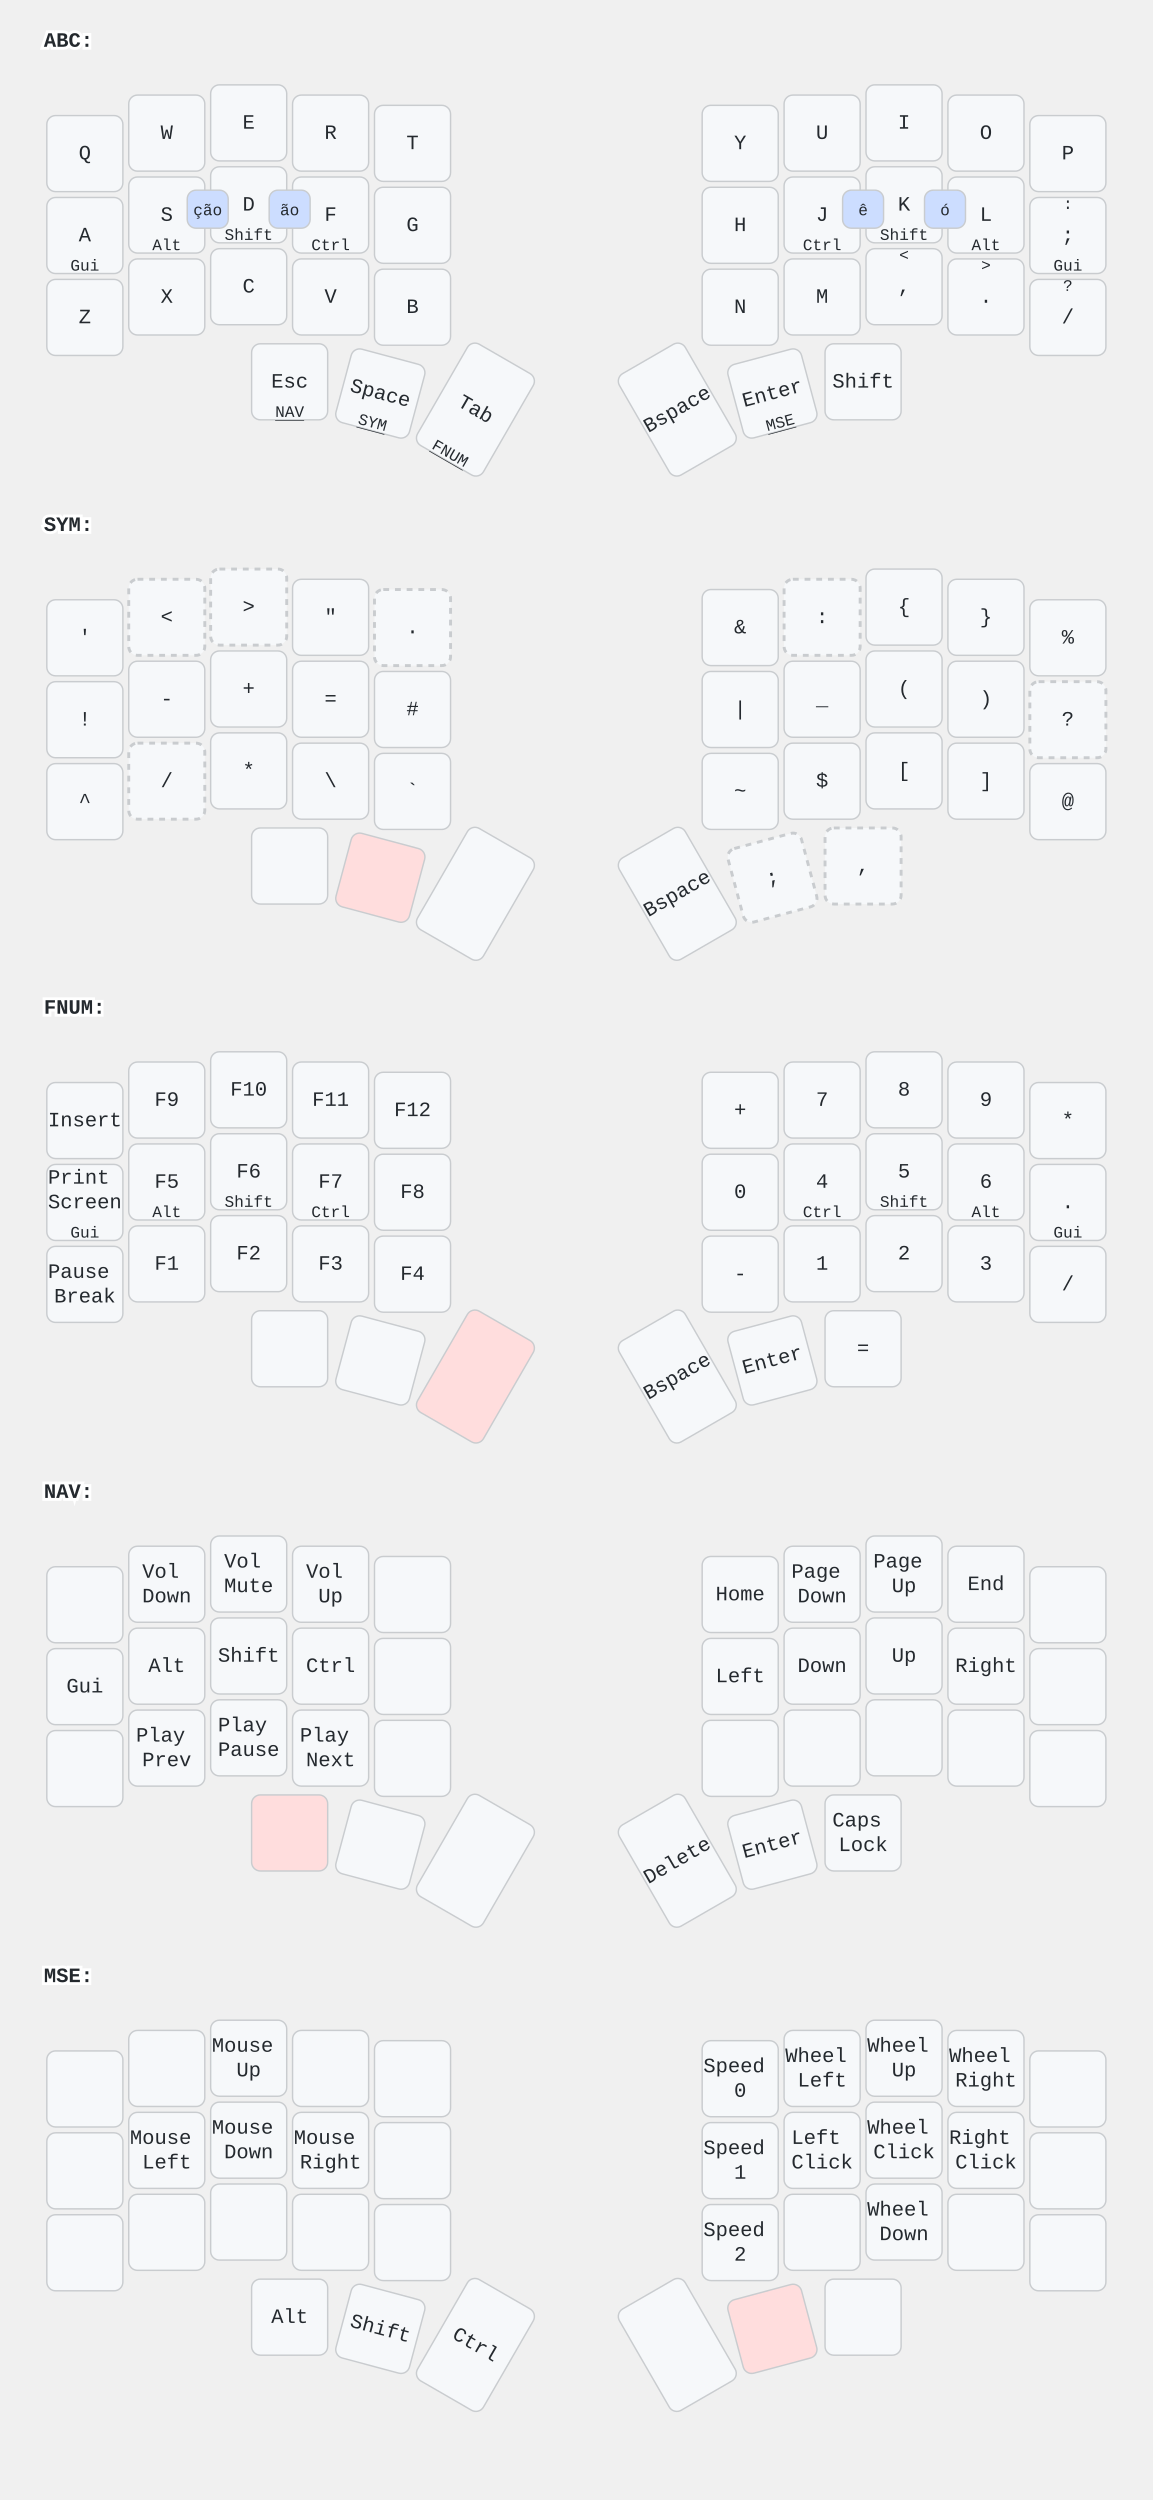
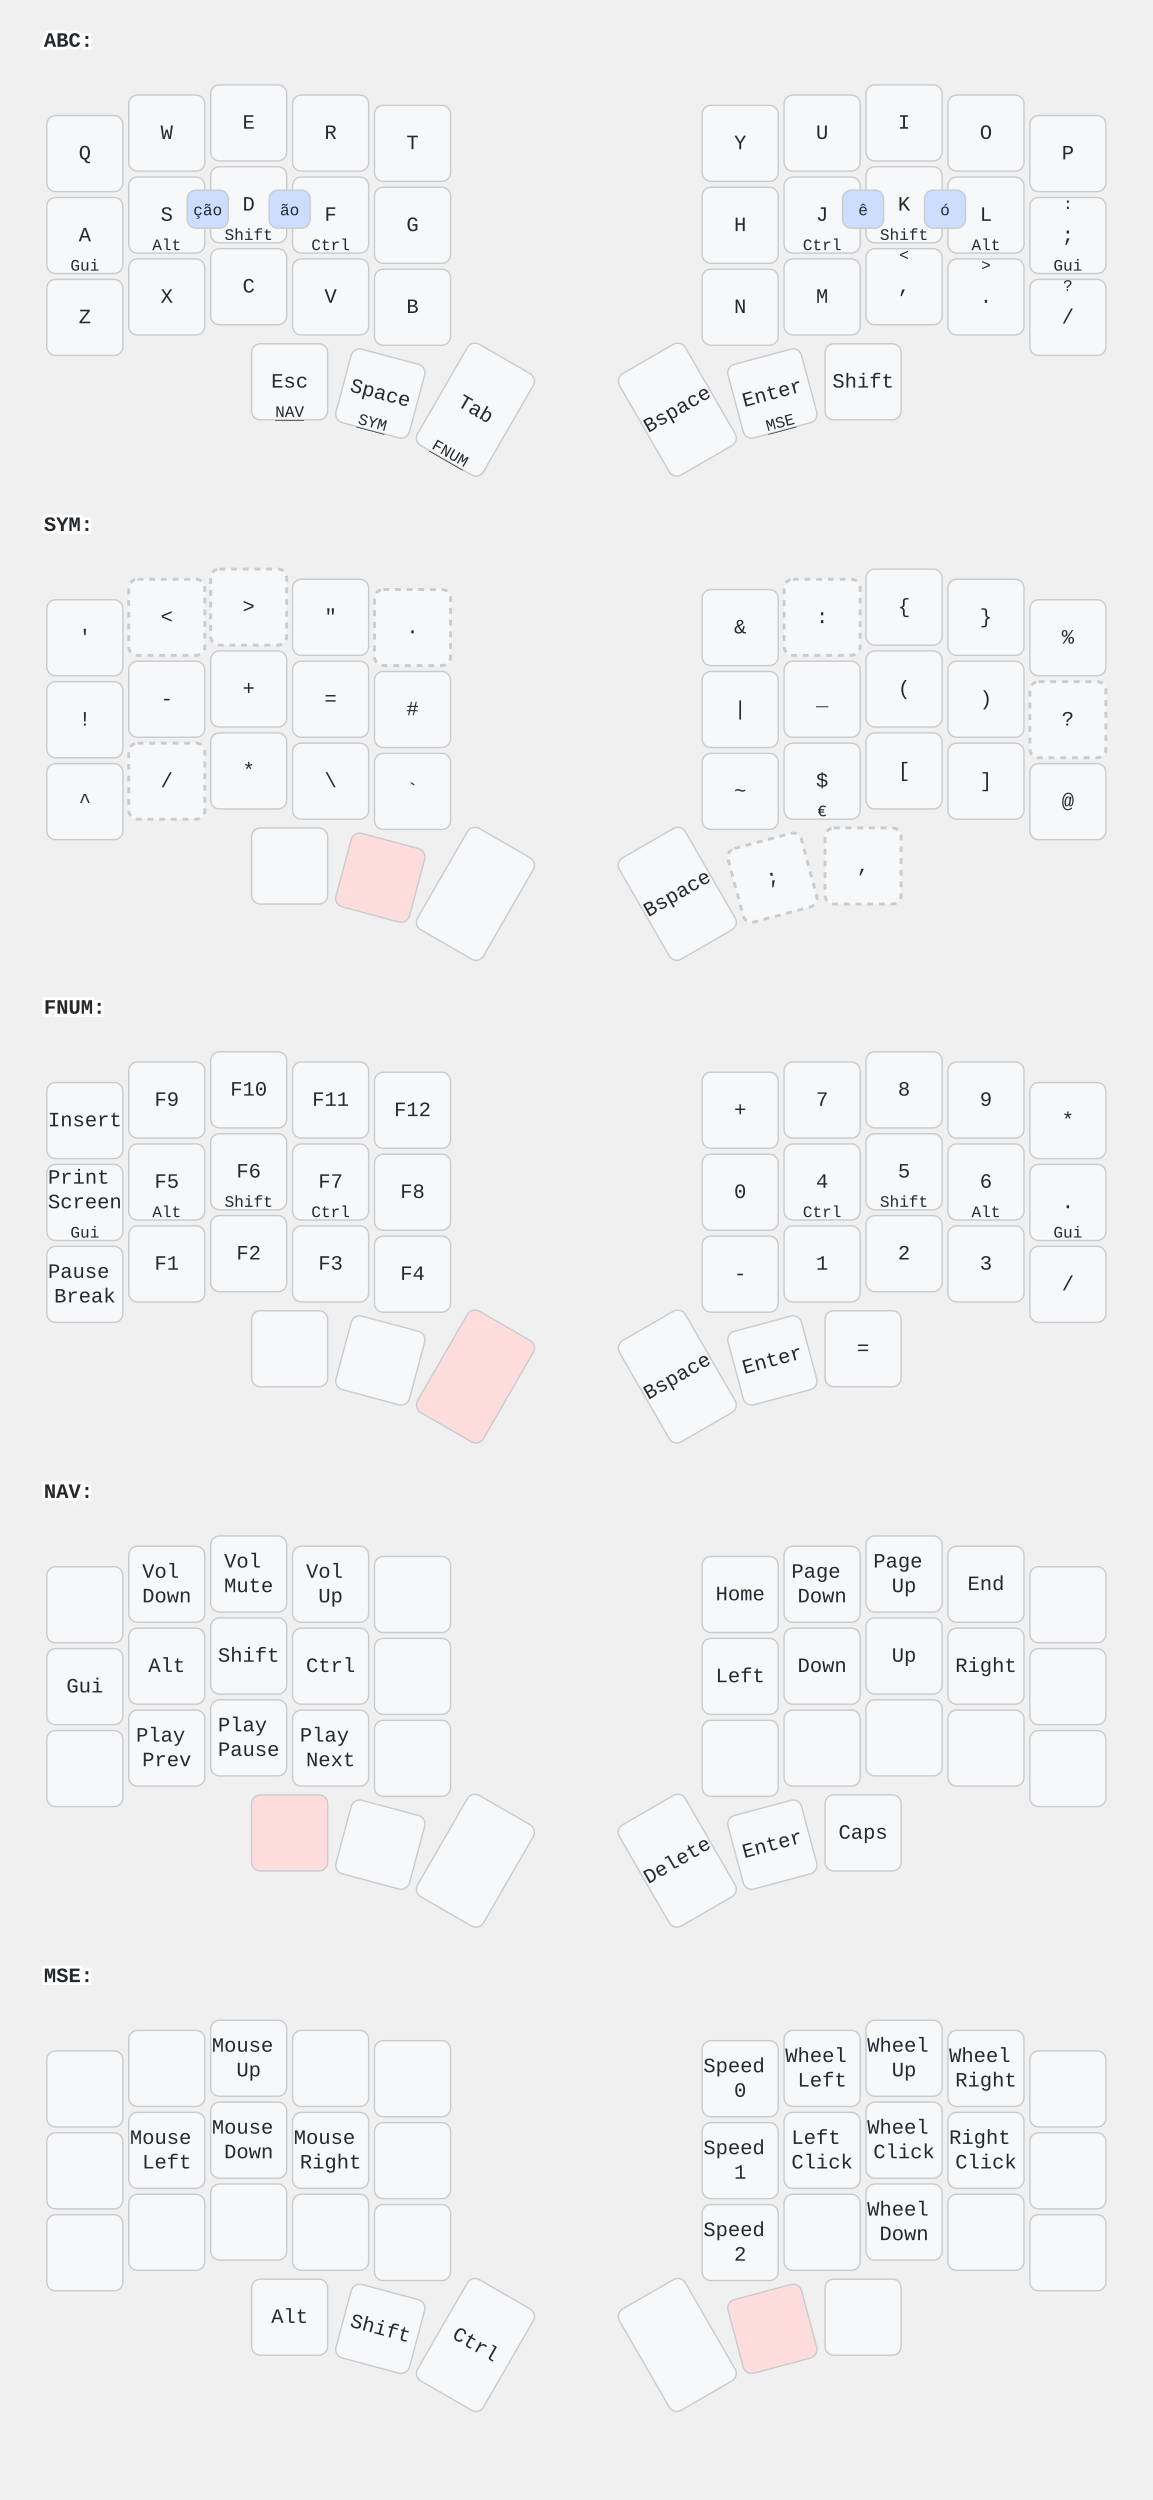
<svg xmlns="http://www.w3.org/2000/svg" width="788" height="1709" viewBox="0 0 788 1709" class="keymap">
  <style>/* inherit to force styles through use tags */
svg path {
    fill: inherit;
}

/* font and background color specifications */
svg.keymap {
    font-family: SFMono-Regular,Consolas,Liberation Mono,Menlo,monospace;
    font-size: 14px;
    font-kerning: normal;
    text-rendering: optimizeLegibility;
    fill: #24292e;
}

/* default key styling */
rect.key {
    fill: #f6f8fa;
}

rect.key, rect.combo {
    stroke: #c9cccf;
    stroke-width: 1;
}

/* default key side styling, only used is draw_key_sides is set */
rect.side {
    filter: brightness(90%);
}

/* color accent for combo boxes */
rect.combo, rect.combo-separate {
    fill: #cdf;
}

/* color accent for held keys */
rect.held, rect.combo.held {
    fill: #fdd;
}

/* color accent for ghost (optional) keys */
rect.ghost, rect.combo.ghost {
    stroke-dasharray: 4, 4;
    stroke-width: 2;
}

text {
    text-anchor: middle;
    dominant-baseline: middle;
}

/* styling for layer labels */
text.label {
    font-weight: bold;
    text-anchor: start;
    stroke: white;
    stroke-width: 4;
    paint-order: stroke;
}

/* styling for optional footer */
text.footer {
    text-anchor: end;
    dominant-baseline: auto;
    stroke: white;
    stroke-width: 4;
    paint-order: stroke;
}

- /* styling for combo tap, and key hold/shifted label text */
- text.combo, text.hold, text.shifted {
+ /* styling for combo tap, and key non-tap label text */
+ text.combo, text.hold, text.shifted, text.left, text.right {
    font-size: 11px;
}

text.hold {
    text-anchor: middle;
    dominant-baseline: auto;
}

text.shifted {
    text-anchor: middle;
    dominant-baseline: hanging;
}

+ text.left {
+     text-anchor: start;
+ }
+ 
+ text.right {
+     text-anchor: end;
+ }
+ 
text.layer-activator {
    text-decoration: underline;
}

/* styling for hold/shifted label text in combo box */
- text.combo.hold, text.combo.shifted {
+ text.combo.hold, text.combo.shifted, text.combo.left, text.combo.right {
    font-size: 8px;
}

/* lighter symbol for transparent keys */
text.trans {
    fill: #7b7e81;
}

/* styling for combo dendrons */
path.combo {
    stroke-width: 1;
    stroke: gray;
    fill: none;
}

/* Start Tabler Icons Cleanup */
/* cannot use height/width with glyphs */
.icon-tabler &gt; path {
    fill: inherit;
    stroke: inherit;
    stroke-width: 2;
}
/* hide tabler's default box */
.icon-tabler &gt; path[stroke="none"][fill="none"] {
    visibility: hidden;
}
/* End Tabler Icons Cleanup */
- </style>
+ 
+ @media (prefers-color-scheme: dark) {
+ svg.keymap { fill: #d1d6db; }
+ rect.key { fill: #3f4750; }
+ rect.key, rect.combo { stroke: #60666c; }
+ rect.combo, rect.combo-separate { fill: #1f3d7a; }
+ rect.held, rect.combo.held { fill: #854747; }
+ text.label, text.footer { stroke: black; }
+ text.trans { fill: #7e8184; }
+ path.combo { stroke: #7f7f7f; }
+ 
+ }
+ 
+ svg.keymap { background-color: #FFF; }</style>
  <g transform="translate(30, 0)" class="layer-ABC">
    <text x="0" y="28" class="label" id="ABC">ABC:</text>
    <g transform="translate(0, 56)">
      <g transform="translate(28, 49)" class="key keypos-0">
        <rect rx="6" ry="6" x="-26" y="-26" width="52" height="52" class="key" />
        <text x="0" y="0" class="key tap">Q</text>
      </g>
      <g transform="translate(84, 35)" class="key keypos-1">
        <rect rx="6" ry="6" x="-26" y="-26" width="52" height="52" class="key" />
        <text x="0" y="0" class="key tap">W</text>
      </g>
      <g transform="translate(140, 28)" class="key keypos-2">
        <rect rx="6" ry="6" x="-26" y="-26" width="52" height="52" class="key" />
        <text x="0" y="0" class="key tap">E</text>
      </g>
      <g transform="translate(196, 35)" class="key keypos-3">
        <rect rx="6" ry="6" x="-26" y="-26" width="52" height="52" class="key" />
        <text x="0" y="0" class="key tap">R</text>
      </g>
      <g transform="translate(252, 42)" class="key keypos-4">
        <rect rx="6" ry="6" x="-26" y="-26" width="52" height="52" class="key" />
        <text x="0" y="0" class="key tap">T</text>
      </g>
      <g transform="translate(476, 42)" class="key keypos-5">
        <rect rx="6" ry="6" x="-26" y="-26" width="52" height="52" class="key" />
        <text x="0" y="0" class="key tap">Y</text>
      </g>
      <g transform="translate(532, 35)" class="key keypos-6">
        <rect rx="6" ry="6" x="-26" y="-26" width="52" height="52" class="key" />
        <text x="0" y="0" class="key tap">U</text>
      </g>
      <g transform="translate(588, 28)" class="key keypos-7">
        <rect rx="6" ry="6" x="-26" y="-26" width="52" height="52" class="key" />
        <text x="0" y="0" class="key tap">I</text>
      </g>
      <g transform="translate(644, 35)" class="key keypos-8">
        <rect rx="6" ry="6" x="-26" y="-26" width="52" height="52" class="key" />
        <text x="0" y="0" class="key tap">O</text>
      </g>
      <g transform="translate(700, 49)" class="key keypos-9">
        <rect rx="6" ry="6" x="-26" y="-26" width="52" height="52" class="key" />
        <text x="0" y="0" class="key tap">P</text>
      </g>
      <g transform="translate(28, 105)" class="key keypos-10">
        <rect rx="6" ry="6" x="-26" y="-26" width="52" height="52" class="key" />
        <text x="0" y="0" class="key tap">A</text>
        <text x="0" y="24" class="key hold">Gui</text>
      </g>
      <g transform="translate(84, 91)" class="key keypos-11">
        <rect rx="6" ry="6" x="-26" y="-26" width="52" height="52" class="key" />
        <text x="0" y="0" class="key tap">S</text>
        <text x="0" y="24" class="key hold">Alt</text>
      </g>
      <g transform="translate(140, 84)" class="key keypos-12">
        <rect rx="6" ry="6" x="-26" y="-26" width="52" height="52" class="key" />
        <text x="0" y="0" class="key tap">D</text>
        <text x="0" y="24" class="key hold">Shift</text>
      </g>
      <g transform="translate(196, 91)" class="key keypos-13">
        <rect rx="6" ry="6" x="-26" y="-26" width="52" height="52" class="key" />
        <text x="0" y="0" class="key tap">F</text>
        <text x="0" y="24" class="key hold">Ctrl</text>
      </g>
      <g transform="translate(252, 98)" class="key keypos-14">
        <rect rx="6" ry="6" x="-26" y="-26" width="52" height="52" class="key" />
        <text x="0" y="0" class="key tap">G</text>
      </g>
      <g transform="translate(476, 98)" class="key keypos-15">
        <rect rx="6" ry="6" x="-26" y="-26" width="52" height="52" class="key" />
        <text x="0" y="0" class="key tap">H</text>
      </g>
      <g transform="translate(532, 91)" class="key keypos-16">
        <rect rx="6" ry="6" x="-26" y="-26" width="52" height="52" class="key" />
        <text x="0" y="0" class="key tap">J</text>
        <text x="0" y="24" class="key hold">Ctrl</text>
      </g>
      <g transform="translate(588, 84)" class="key keypos-17">
        <rect rx="6" ry="6" x="-26" y="-26" width="52" height="52" class="key" />
        <text x="0" y="0" class="key tap">K</text>
        <text x="0" y="24" class="key hold">Shift</text>
      </g>
      <g transform="translate(644, 91)" class="key keypos-18">
        <rect rx="6" ry="6" x="-26" y="-26" width="52" height="52" class="key" />
        <text x="0" y="0" class="key tap">L</text>
        <text x="0" y="24" class="key hold">Alt</text>
      </g>
      <g transform="translate(700, 105)" class="key keypos-19">
        <rect rx="6" ry="6" x="-26" y="-26" width="52" height="52" class="key" />
        <text x="0" y="0" class="key tap">;</text>
        <text x="0" y="24" class="key hold">Gui</text>
        <text x="0" y="-24" class="key shifted">:</text>
      </g>
      <g transform="translate(28, 161)" class="key keypos-20">
        <rect rx="6" ry="6" x="-26" y="-26" width="52" height="52" class="key" />
        <text x="0" y="0" class="key tap">Z</text>
      </g>
      <g transform="translate(84, 147)" class="key keypos-21">
        <rect rx="6" ry="6" x="-26" y="-26" width="52" height="52" class="key" />
        <text x="0" y="0" class="key tap">X</text>
      </g>
      <g transform="translate(140, 140)" class="key keypos-22">
        <rect rx="6" ry="6" x="-26" y="-26" width="52" height="52" class="key" />
        <text x="0" y="0" class="key tap">C</text>
      </g>
      <g transform="translate(196, 147)" class="key keypos-23">
        <rect rx="6" ry="6" x="-26" y="-26" width="52" height="52" class="key" />
        <text x="0" y="0" class="key tap">V</text>
      </g>
      <g transform="translate(252, 154)" class="key keypos-24">
        <rect rx="6" ry="6" x="-26" y="-26" width="52" height="52" class="key" />
        <text x="0" y="0" class="key tap">B</text>
      </g>
      <g transform="translate(476, 154)" class="key keypos-25">
        <rect rx="6" ry="6" x="-26" y="-26" width="52" height="52" class="key" />
        <text x="0" y="0" class="key tap">N</text>
      </g>
      <g transform="translate(532, 147)" class="key keypos-26">
        <rect rx="6" ry="6" x="-26" y="-26" width="52" height="52" class="key" />
        <text x="0" y="0" class="key tap">M</text>
      </g>
      <g transform="translate(588, 140)" class="key keypos-27">
        <rect rx="6" ry="6" x="-26" y="-26" width="52" height="52" class="key" />
        <text x="0" y="0" class="key tap">,</text>
        <text x="0" y="-24" class="key shifted">&lt;</text>
      </g>
      <g transform="translate(644, 147)" class="key keypos-28">
        <rect rx="6" ry="6" x="-26" y="-26" width="52" height="52" class="key" />
        <text x="0" y="0" class="key tap">.</text>
        <text x="0" y="-24" class="key shifted">&gt;</text>
      </g>
      <g transform="translate(700, 161)" class="key keypos-29">
        <rect rx="6" ry="6" x="-26" y="-26" width="52" height="52" class="key" />
        <text x="0" y="0" class="key tap">/</text>
        <text x="0" y="-24" class="key shifted">?</text>
      </g>
      <g transform="translate(168, 205)" class="key keypos-30">
        <rect rx="6" ry="6" x="-26" y="-26" width="52" height="52" class="key" />
        <text x="0" y="0" class="key tap">Esc</text>
        <a href="#NAV">
          <text x="0" y="24" class="key hold layer-activator">NAV</text>
        </a>
      </g>
      <g transform="translate(230, 213) rotate(15.0)" class="key keypos-31">
        <rect rx="6" ry="6" x="-26" y="-26" width="52" height="52" class="key" />
        <text x="0" y="0" class="key tap">Space</text>
        <a href="#SYM">
          <text x="0" y="24" class="key hold layer-activator">SYM</text>
        </a>
      </g>
      <g transform="translate(295, 224) rotate(30.0)" class="key keypos-32">
        <rect rx="6" ry="6" x="-26" y="-40" width="52" height="80" class="key" />
        <text x="0" y="0" class="key tap">Tab</text>
        <a href="#FNUM">
          <text x="0" y="38" class="key hold layer-activator">FNUM</text>
        </a>
      </g>
      <g transform="translate(433, 224) rotate(-30.0)" class="key keypos-33">
        <rect rx="6" ry="6" x="-26" y="-40" width="52" height="80" class="key" />
        <text x="0" y="0" class="key tap">Bspace</text>
      </g>
      <g transform="translate(498, 213) rotate(-15.0)" class="key keypos-34">
        <rect rx="6" ry="6" x="-26" y="-26" width="52" height="52" class="key" />
        <text x="0" y="0" class="key tap">Enter</text>
        <a href="#MSE">
          <text x="0" y="24" class="key hold layer-activator">MSE</text>
        </a>
      </g>
      <g transform="translate(560, 205)" class="key keypos-35">
        <rect rx="6" ry="6" x="-26" y="-26" width="52" height="52" class="key" />
        <text x="0" y="0" class="key tap">Shift</text>
      </g>
      <g class="combo combopos-0">
        <rect rx="6" ry="6" x="98" y="74" width="28" height="26" class="combo" />
        <text x="112" y="88" class="combo tap">ção</text>
      </g>
      <g class="combo combopos-1">
        <rect rx="6" ry="6" x="154" y="74" width="28" height="26" class="combo" />
        <text x="168" y="88" class="combo tap">ão</text>
      </g>
      <g class="combo combopos-2">
        <rect rx="6" ry="6" x="546" y="74" width="28" height="26" class="combo" />
        <text x="560" y="88" class="combo tap">ê</text>
      </g>
      <g class="combo combopos-3">
        <rect rx="6" ry="6" x="602" y="74" width="28" height="26" class="combo" />
        <text x="616" y="88" class="combo tap">ó</text>
      </g>
    </g>
  </g>
  <g transform="translate(30, 331)" class="layer-SYM">
    <text x="0" y="28" class="label" id="SYM">SYM:</text>
    <g transform="translate(0, 56)">
      <g transform="translate(28, 49)" class="key keypos-0">
        <rect rx="6" ry="6" x="-26" y="-26" width="52" height="52" class="key" />
        <text x="0" y="0" class="key tap">'</text>
      </g>
      <g transform="translate(84, 35)" class="key ghost keypos-1">
        <rect rx="6" ry="6" x="-26" y="-26" width="52" height="52" class="key ghost" />
        <text x="0" y="0" class="key ghost tap">&lt;</text>
      </g>
      <g transform="translate(140, 28)" class="key ghost keypos-2">
        <rect rx="6" ry="6" x="-26" y="-26" width="52" height="52" class="key ghost" />
        <text x="0" y="0" class="key ghost tap">&gt;</text>
      </g>
      <g transform="translate(196, 35)" class="key keypos-3">
        <rect rx="6" ry="6" x="-26" y="-26" width="52" height="52" class="key" />
        <text x="0" y="0" class="key tap">"</text>
      </g>
      <g transform="translate(252, 42)" class="key ghost keypos-4">
        <rect rx="6" ry="6" x="-26" y="-26" width="52" height="52" class="key ghost" />
        <text x="0" y="0" class="key ghost tap">.</text>
      </g>
      <g transform="translate(476, 42)" class="key keypos-5">
        <rect rx="6" ry="6" x="-26" y="-26" width="52" height="52" class="key" />
        <text x="0" y="0" class="key tap">&amp;</text>
      </g>
      <g transform="translate(532, 35)" class="key ghost keypos-6">
        <rect rx="6" ry="6" x="-26" y="-26" width="52" height="52" class="key ghost" />
        <text x="0" y="0" class="key ghost tap">:</text>
      </g>
      <g transform="translate(588, 28)" class="key keypos-7">
        <rect rx="6" ry="6" x="-26" y="-26" width="52" height="52" class="key" />
        <text x="0" y="0" class="key tap">{</text>
      </g>
      <g transform="translate(644, 35)" class="key keypos-8">
        <rect rx="6" ry="6" x="-26" y="-26" width="52" height="52" class="key" />
        <text x="0" y="0" class="key tap">}</text>
      </g>
      <g transform="translate(700, 49)" class="key keypos-9">
        <rect rx="6" ry="6" x="-26" y="-26" width="52" height="52" class="key" />
        <text x="0" y="0" class="key tap">%</text>
      </g>
      <g transform="translate(28, 105)" class="key keypos-10">
        <rect rx="6" ry="6" x="-26" y="-26" width="52" height="52" class="key" />
        <text x="0" y="0" class="key tap">!</text>
      </g>
      <g transform="translate(84, 91)" class="key keypos-11">
        <rect rx="6" ry="6" x="-26" y="-26" width="52" height="52" class="key" />
        <text x="0" y="0" class="key tap">-</text>
      </g>
      <g transform="translate(140, 84)" class="key keypos-12">
        <rect rx="6" ry="6" x="-26" y="-26" width="52" height="52" class="key" />
        <text x="0" y="0" class="key tap">+</text>
      </g>
      <g transform="translate(196, 91)" class="key keypos-13">
        <rect rx="6" ry="6" x="-26" y="-26" width="52" height="52" class="key" />
        <text x="0" y="0" class="key tap">=</text>
      </g>
      <g transform="translate(252, 98)" class="key keypos-14">
        <rect rx="6" ry="6" x="-26" y="-26" width="52" height="52" class="key" />
        <text x="0" y="0" class="key tap">#</text>
      </g>
      <g transform="translate(476, 98)" class="key keypos-15">
        <rect rx="6" ry="6" x="-26" y="-26" width="52" height="52" class="key" />
        <text x="0" y="0" class="key tap">|</text>
      </g>
      <g transform="translate(532, 91)" class="key keypos-16">
        <rect rx="6" ry="6" x="-26" y="-26" width="52" height="52" class="key" />
        <text x="0" y="0" class="key tap">_</text>
      </g>
      <g transform="translate(588, 84)" class="key keypos-17">
        <rect rx="6" ry="6" x="-26" y="-26" width="52" height="52" class="key" />
        <text x="0" y="0" class="key tap">(</text>
      </g>
      <g transform="translate(644, 91)" class="key keypos-18">
        <rect rx="6" ry="6" x="-26" y="-26" width="52" height="52" class="key" />
        <text x="0" y="0" class="key tap">)</text>
      </g>
      <g transform="translate(700, 105)" class="key ghost keypos-19">
        <rect rx="6" ry="6" x="-26" y="-26" width="52" height="52" class="key ghost" />
        <text x="0" y="0" class="key ghost tap">?</text>
      </g>
      <g transform="translate(28, 161)" class="key keypos-20">
        <rect rx="6" ry="6" x="-26" y="-26" width="52" height="52" class="key" />
        <text x="0" y="0" class="key tap">^</text>
      </g>
      <g transform="translate(84, 147)" class="key ghost keypos-21">
        <rect rx="6" ry="6" x="-26" y="-26" width="52" height="52" class="key ghost" />
        <text x="0" y="0" class="key ghost tap">/</text>
      </g>
      <g transform="translate(140, 140)" class="key keypos-22">
        <rect rx="6" ry="6" x="-26" y="-26" width="52" height="52" class="key" />
        <text x="0" y="0" class="key tap">*</text>
      </g>
      <g transform="translate(196, 147)" class="key keypos-23">
        <rect rx="6" ry="6" x="-26" y="-26" width="52" height="52" class="key" />
        <text x="0" y="0" class="key tap">\</text>
      </g>
      <g transform="translate(252, 154)" class="key keypos-24">
        <rect rx="6" ry="6" x="-26" y="-26" width="52" height="52" class="key" />
        <text x="0" y="0" class="key tap">`</text>
      </g>
      <g transform="translate(476, 154)" class="key keypos-25">
        <rect rx="6" ry="6" x="-26" y="-26" width="52" height="52" class="key" />
        <text x="0" y="0" class="key tap">~</text>
      </g>
      <g transform="translate(532, 147)" class="key keypos-26">
        <rect rx="6" ry="6" x="-26" y="-26" width="52" height="52" class="key" />
        <text x="0" y="0" class="key tap">$</text>
+         <text x="0" y="24" class="key hold">€</text>
      </g>
      <g transform="translate(588, 140)" class="key keypos-27">
        <rect rx="6" ry="6" x="-26" y="-26" width="52" height="52" class="key" />
        <text x="0" y="0" class="key tap">[</text>
      </g>
      <g transform="translate(644, 147)" class="key keypos-28">
        <rect rx="6" ry="6" x="-26" y="-26" width="52" height="52" class="key" />
        <text x="0" y="0" class="key tap">]</text>
      </g>
      <g transform="translate(700, 161)" class="key keypos-29">
        <rect rx="6" ry="6" x="-26" y="-26" width="52" height="52" class="key" />
        <text x="0" y="0" class="key tap">@</text>
      </g>
      <g transform="translate(168, 205)" class="key keypos-30">
        <rect rx="6" ry="6" x="-26" y="-26" width="52" height="52" class="key" />
      </g>
      <g transform="translate(230, 213) rotate(15.0)" class="key held keypos-31">
        <rect rx="6" ry="6" x="-26" y="-26" width="52" height="52" class="key held" />
      </g>
      <g transform="translate(295, 224) rotate(30.0)" class="key keypos-32">
        <rect rx="6" ry="6" x="-26" y="-40" width="52" height="80" class="key" />
      </g>
      <g transform="translate(433, 224) rotate(-30.0)" class="key keypos-33">
        <rect rx="6" ry="6" x="-26" y="-40" width="52" height="80" class="key" />
        <text x="0" y="0" class="key tap">Bspace</text>
      </g>
      <g transform="translate(498, 213) rotate(-15.0)" class="key ghost keypos-34">
        <rect rx="6" ry="6" x="-26" y="-26" width="52" height="52" class="key ghost" />
        <text x="0" y="0" class="key ghost tap">;</text>
      </g>
      <g transform="translate(560, 205)" class="key ghost keypos-35">
        <rect rx="6" ry="6" x="-26" y="-26" width="52" height="52" class="key ghost" />
        <text x="0" y="0" class="key ghost tap">,</text>
      </g>
    </g>
  </g>
  <g transform="translate(30, 661)" class="layer-FNUM">
    <text x="0" y="28" class="label" id="FNUM">FNUM:</text>
    <g transform="translate(0, 56)">
      <g transform="translate(28, 49)" class="key keypos-0">
        <rect rx="6" ry="6" x="-26" y="-26" width="52" height="52" class="key" />
        <text x="0" y="0" class="key tap">Insert</text>
      </g>
      <g transform="translate(84, 35)" class="key keypos-1">
        <rect rx="6" ry="6" x="-26" y="-26" width="52" height="52" class="key" />
        <text x="0" y="0" class="key tap">F9</text>
      </g>
      <g transform="translate(140, 28)" class="key keypos-2">
        <rect rx="6" ry="6" x="-26" y="-26" width="52" height="52" class="key" />
        <text x="0" y="0" class="key tap">F10</text>
      </g>
      <g transform="translate(196, 35)" class="key keypos-3">
        <rect rx="6" ry="6" x="-26" y="-26" width="52" height="52" class="key" />
        <text x="0" y="0" class="key tap">F11</text>
      </g>
      <g transform="translate(252, 42)" class="key keypos-4">
        <rect rx="6" ry="6" x="-26" y="-26" width="52" height="52" class="key" />
        <text x="0" y="0" class="key tap">F12</text>
      </g>
      <g transform="translate(476, 42)" class="key keypos-5">
        <rect rx="6" ry="6" x="-26" y="-26" width="52" height="52" class="key" />
        <text x="0" y="0" class="key tap">+</text>
      </g>
      <g transform="translate(532, 35)" class="key keypos-6">
        <rect rx="6" ry="6" x="-26" y="-26" width="52" height="52" class="key" />
        <text x="0" y="0" class="key tap">7</text>
      </g>
      <g transform="translate(588, 28)" class="key keypos-7">
        <rect rx="6" ry="6" x="-26" y="-26" width="52" height="52" class="key" />
        <text x="0" y="0" class="key tap">8</text>
      </g>
      <g transform="translate(644, 35)" class="key keypos-8">
        <rect rx="6" ry="6" x="-26" y="-26" width="52" height="52" class="key" />
        <text x="0" y="0" class="key tap">9</text>
      </g>
      <g transform="translate(700, 49)" class="key keypos-9">
        <rect rx="6" ry="6" x="-26" y="-26" width="52" height="52" class="key" />
        <text x="0" y="0" class="key tap">*</text>
      </g>
      <g transform="translate(28, 105)" class="key keypos-10">
        <rect rx="6" ry="6" x="-26" y="-26" width="52" height="52" class="key" />
        <text x="0" y="0" class="key tap">
          <tspan x="0" dy="-1.2em">Print</tspan>
          <tspan x="0" dy="1.2em">Screen</tspan>
        </text>
        <text x="0" y="24" class="key hold">Gui</text>
      </g>
      <g transform="translate(84, 91)" class="key keypos-11">
        <rect rx="6" ry="6" x="-26" y="-26" width="52" height="52" class="key" />
        <text x="0" y="0" class="key tap">F5</text>
        <text x="0" y="24" class="key hold">Alt</text>
      </g>
      <g transform="translate(140, 84)" class="key keypos-12">
        <rect rx="6" ry="6" x="-26" y="-26" width="52" height="52" class="key" />
        <text x="0" y="0" class="key tap">F6</text>
        <text x="0" y="24" class="key hold">Shift</text>
      </g>
      <g transform="translate(196, 91)" class="key keypos-13">
        <rect rx="6" ry="6" x="-26" y="-26" width="52" height="52" class="key" />
        <text x="0" y="0" class="key tap">F7</text>
        <text x="0" y="24" class="key hold">Ctrl</text>
      </g>
      <g transform="translate(252, 98)" class="key keypos-14">
        <rect rx="6" ry="6" x="-26" y="-26" width="52" height="52" class="key" />
        <text x="0" y="0" class="key tap">F8</text>
      </g>
      <g transform="translate(476, 98)" class="key keypos-15">
        <rect rx="6" ry="6" x="-26" y="-26" width="52" height="52" class="key" />
        <text x="0" y="0" class="key tap">0</text>
      </g>
      <g transform="translate(532, 91)" class="key keypos-16">
        <rect rx="6" ry="6" x="-26" y="-26" width="52" height="52" class="key" />
        <text x="0" y="0" class="key tap">4</text>
        <text x="0" y="24" class="key hold">Ctrl</text>
      </g>
      <g transform="translate(588, 84)" class="key keypos-17">
        <rect rx="6" ry="6" x="-26" y="-26" width="52" height="52" class="key" />
        <text x="0" y="0" class="key tap">5</text>
        <text x="0" y="24" class="key hold">Shift</text>
      </g>
      <g transform="translate(644, 91)" class="key keypos-18">
        <rect rx="6" ry="6" x="-26" y="-26" width="52" height="52" class="key" />
        <text x="0" y="0" class="key tap">6</text>
        <text x="0" y="24" class="key hold">Alt</text>
      </g>
      <g transform="translate(700, 105)" class="key keypos-19">
        <rect rx="6" ry="6" x="-26" y="-26" width="52" height="52" class="key" />
        <text x="0" y="0" class="key tap">.</text>
        <text x="0" y="24" class="key hold">Gui</text>
      </g>
      <g transform="translate(28, 161)" class="key keypos-20">
        <rect rx="6" ry="6" x="-26" y="-26" width="52" height="52" class="key" />
        <text x="0" y="0" class="key tap">
          <tspan x="0" dy="-0.6em">Pause</tspan>
          <tspan x="0" dy="1.2em">Break</tspan>
        </text>
      </g>
      <g transform="translate(84, 147)" class="key keypos-21">
        <rect rx="6" ry="6" x="-26" y="-26" width="52" height="52" class="key" />
        <text x="0" y="0" class="key tap">F1</text>
      </g>
      <g transform="translate(140, 140)" class="key keypos-22">
        <rect rx="6" ry="6" x="-26" y="-26" width="52" height="52" class="key" />
        <text x="0" y="0" class="key tap">F2</text>
      </g>
      <g transform="translate(196, 147)" class="key keypos-23">
        <rect rx="6" ry="6" x="-26" y="-26" width="52" height="52" class="key" />
        <text x="0" y="0" class="key tap">F3</text>
      </g>
      <g transform="translate(252, 154)" class="key keypos-24">
        <rect rx="6" ry="6" x="-26" y="-26" width="52" height="52" class="key" />
        <text x="0" y="0" class="key tap">F4</text>
      </g>
      <g transform="translate(476, 154)" class="key keypos-25">
        <rect rx="6" ry="6" x="-26" y="-26" width="52" height="52" class="key" />
        <text x="0" y="0" class="key tap">-</text>
      </g>
      <g transform="translate(532, 147)" class="key keypos-26">
        <rect rx="6" ry="6" x="-26" y="-26" width="52" height="52" class="key" />
        <text x="0" y="0" class="key tap">1</text>
      </g>
      <g transform="translate(588, 140)" class="key keypos-27">
        <rect rx="6" ry="6" x="-26" y="-26" width="52" height="52" class="key" />
        <text x="0" y="0" class="key tap">2</text>
      </g>
      <g transform="translate(644, 147)" class="key keypos-28">
        <rect rx="6" ry="6" x="-26" y="-26" width="52" height="52" class="key" />
        <text x="0" y="0" class="key tap">3</text>
      </g>
      <g transform="translate(700, 161)" class="key keypos-29">
        <rect rx="6" ry="6" x="-26" y="-26" width="52" height="52" class="key" />
        <text x="0" y="0" class="key tap">/</text>
      </g>
      <g transform="translate(168, 205)" class="key keypos-30">
        <rect rx="6" ry="6" x="-26" y="-26" width="52" height="52" class="key" />
      </g>
      <g transform="translate(230, 213) rotate(15.0)" class="key keypos-31">
        <rect rx="6" ry="6" x="-26" y="-26" width="52" height="52" class="key" />
      </g>
      <g transform="translate(295, 224) rotate(30.0)" class="key held keypos-32">
        <rect rx="6" ry="6" x="-26" y="-40" width="52" height="80" class="key held" />
      </g>
      <g transform="translate(433, 224) rotate(-30.0)" class="key keypos-33">
        <rect rx="6" ry="6" x="-26" y="-40" width="52" height="80" class="key" />
        <text x="0" y="0" class="key tap">Bspace</text>
      </g>
      <g transform="translate(498, 213) rotate(-15.0)" class="key keypos-34">
        <rect rx="6" ry="6" x="-26" y="-26" width="52" height="52" class="key" />
        <text x="0" y="0" class="key tap">Enter</text>
      </g>
      <g transform="translate(560, 205)" class="key keypos-35">
        <rect rx="6" ry="6" x="-26" y="-26" width="52" height="52" class="key" />
        <text x="0" y="0" class="key tap">=</text>
      </g>
    </g>
  </g>
  <g transform="translate(30, 992)" class="layer-NAV">
    <text x="0" y="28" class="label" id="NAV">NAV:</text>
    <g transform="translate(0, 56)">
      <g transform="translate(28, 49)" class="key keypos-0">
        <rect rx="6" ry="6" x="-26" y="-26" width="52" height="52" class="key" />
      </g>
      <g transform="translate(84, 35)" class="key keypos-1">
        <rect rx="6" ry="6" x="-26" y="-26" width="52" height="52" class="key" />
        <text x="0" y="0" class="key tap">
          <tspan x="0" dy="-0.6em">Vol</tspan>
          <tspan x="0" dy="1.2em">Down</tspan>
        </text>
      </g>
      <g transform="translate(140, 28)" class="key keypos-2">
        <rect rx="6" ry="6" x="-26" y="-26" width="52" height="52" class="key" />
        <text x="0" y="0" class="key tap">
          <tspan x="0" dy="-0.6em">Vol</tspan>
          <tspan x="0" dy="1.2em">Mute</tspan>
        </text>
      </g>
      <g transform="translate(196, 35)" class="key keypos-3">
        <rect rx="6" ry="6" x="-26" y="-26" width="52" height="52" class="key" />
        <text x="0" y="0" class="key tap">
          <tspan x="0" dy="-0.6em">Vol</tspan>
          <tspan x="0" dy="1.2em">Up</tspan>
        </text>
      </g>
      <g transform="translate(252, 42)" class="key keypos-4">
        <rect rx="6" ry="6" x="-26" y="-26" width="52" height="52" class="key" />
      </g>
      <g transform="translate(476, 42)" class="key keypos-5">
        <rect rx="6" ry="6" x="-26" y="-26" width="52" height="52" class="key" />
        <text x="0" y="0" class="key tap">Home</text>
      </g>
      <g transform="translate(532, 35)" class="key keypos-6">
        <rect rx="6" ry="6" x="-26" y="-26" width="52" height="52" class="key" />
        <text x="0" y="0" class="key tap">
          <tspan x="0" dy="-0.6em">Page</tspan>
          <tspan x="0" dy="1.2em">Down</tspan>
        </text>
      </g>
      <g transform="translate(588, 28)" class="key keypos-7">
        <rect rx="6" ry="6" x="-26" y="-26" width="52" height="52" class="key" />
        <text x="0" y="0" class="key tap">
          <tspan x="0" dy="-0.6em">Page</tspan>
          <tspan x="0" dy="1.2em">Up</tspan>
        </text>
      </g>
      <g transform="translate(644, 35)" class="key keypos-8">
        <rect rx="6" ry="6" x="-26" y="-26" width="52" height="52" class="key" />
        <text x="0" y="0" class="key tap">End</text>
      </g>
      <g transform="translate(700, 49)" class="key keypos-9">
        <rect rx="6" ry="6" x="-26" y="-26" width="52" height="52" class="key" />
      </g>
      <g transform="translate(28, 105)" class="key keypos-10">
        <rect rx="6" ry="6" x="-26" y="-26" width="52" height="52" class="key" />
        <text x="0" y="0" class="key tap">Gui</text>
      </g>
      <g transform="translate(84, 91)" class="key keypos-11">
        <rect rx="6" ry="6" x="-26" y="-26" width="52" height="52" class="key" />
        <text x="0" y="0" class="key tap">Alt</text>
      </g>
      <g transform="translate(140, 84)" class="key keypos-12">
        <rect rx="6" ry="6" x="-26" y="-26" width="52" height="52" class="key" />
        <text x="0" y="0" class="key tap">Shift</text>
      </g>
      <g transform="translate(196, 91)" class="key keypos-13">
        <rect rx="6" ry="6" x="-26" y="-26" width="52" height="52" class="key" />
        <text x="0" y="0" class="key tap">Ctrl</text>
      </g>
      <g transform="translate(252, 98)" class="key keypos-14">
        <rect rx="6" ry="6" x="-26" y="-26" width="52" height="52" class="key" />
      </g>
      <g transform="translate(476, 98)" class="key keypos-15">
        <rect rx="6" ry="6" x="-26" y="-26" width="52" height="52" class="key" />
        <text x="0" y="0" class="key tap">Left</text>
      </g>
      <g transform="translate(532, 91)" class="key keypos-16">
        <rect rx="6" ry="6" x="-26" y="-26" width="52" height="52" class="key" />
        <text x="0" y="0" class="key tap">Down</text>
      </g>
      <g transform="translate(588, 84)" class="key keypos-17">
        <rect rx="6" ry="6" x="-26" y="-26" width="52" height="52" class="key" />
        <text x="0" y="0" class="key tap">Up</text>
      </g>
      <g transform="translate(644, 91)" class="key keypos-18">
        <rect rx="6" ry="6" x="-26" y="-26" width="52" height="52" class="key" />
        <text x="0" y="0" class="key tap">Right</text>
      </g>
      <g transform="translate(700, 105)" class="key keypos-19">
        <rect rx="6" ry="6" x="-26" y="-26" width="52" height="52" class="key" />
      </g>
      <g transform="translate(28, 161)" class="key keypos-20">
        <rect rx="6" ry="6" x="-26" y="-26" width="52" height="52" class="key" />
      </g>
      <g transform="translate(84, 147)" class="key keypos-21">
        <rect rx="6" ry="6" x="-26" y="-26" width="52" height="52" class="key" />
        <text x="0" y="0" class="key tap">
          <tspan x="0" dy="-0.6em">Play</tspan>
          <tspan x="0" dy="1.2em">Prev</tspan>
        </text>
      </g>
      <g transform="translate(140, 140)" class="key keypos-22">
        <rect rx="6" ry="6" x="-26" y="-26" width="52" height="52" class="key" />
        <text x="0" y="0" class="key tap">
          <tspan x="0" dy="-0.6em">Play</tspan>
          <tspan x="0" dy="1.2em">Pause</tspan>
        </text>
      </g>
      <g transform="translate(196, 147)" class="key keypos-23">
        <rect rx="6" ry="6" x="-26" y="-26" width="52" height="52" class="key" />
        <text x="0" y="0" class="key tap">
          <tspan x="0" dy="-0.6em">Play</tspan>
          <tspan x="0" dy="1.2em">Next</tspan>
        </text>
      </g>
      <g transform="translate(252, 154)" class="key keypos-24">
        <rect rx="6" ry="6" x="-26" y="-26" width="52" height="52" class="key" />
      </g>
      <g transform="translate(476, 154)" class="key keypos-25">
        <rect rx="6" ry="6" x="-26" y="-26" width="52" height="52" class="key" />
      </g>
      <g transform="translate(532, 147)" class="key keypos-26">
        <rect rx="6" ry="6" x="-26" y="-26" width="52" height="52" class="key" />
      </g>
      <g transform="translate(588, 140)" class="key keypos-27">
        <rect rx="6" ry="6" x="-26" y="-26" width="52" height="52" class="key" />
      </g>
      <g transform="translate(644, 147)" class="key keypos-28">
        <rect rx="6" ry="6" x="-26" y="-26" width="52" height="52" class="key" />
      </g>
      <g transform="translate(700, 161)" class="key keypos-29">
        <rect rx="6" ry="6" x="-26" y="-26" width="52" height="52" class="key" />
      </g>
      <g transform="translate(168, 205)" class="key held keypos-30">
        <rect rx="6" ry="6" x="-26" y="-26" width="52" height="52" class="key held" />
      </g>
      <g transform="translate(230, 213) rotate(15.0)" class="key keypos-31">
        <rect rx="6" ry="6" x="-26" y="-26" width="52" height="52" class="key" />
      </g>
      <g transform="translate(295, 224) rotate(30.0)" class="key keypos-32">
        <rect rx="6" ry="6" x="-26" y="-40" width="52" height="80" class="key" />
      </g>
      <g transform="translate(433, 224) rotate(-30.0)" class="key keypos-33">
        <rect rx="6" ry="6" x="-26" y="-40" width="52" height="80" class="key" />
        <text x="0" y="0" class="key tap">Delete</text>
      </g>
      <g transform="translate(498, 213) rotate(-15.0)" class="key keypos-34">
        <rect rx="6" ry="6" x="-26" y="-26" width="52" height="52" class="key" />
        <text x="0" y="0" class="key tap">Enter</text>
      </g>
      <g transform="translate(560, 205)" class="key keypos-35">
        <rect rx="6" ry="6" x="-26" y="-26" width="52" height="52" class="key" />
-         <text x="0" y="0" class="key tap">
-           <tspan x="0" dy="-0.6em">Caps</tspan>
-           <tspan x="0" dy="1.2em">Lock</tspan>
-         </text>
+         <text x="0" y="0" class="key tap">Caps</text>
      </g>
    </g>
  </g>
  <g transform="translate(30, 1323)" class="layer-MSE">
    <text x="0" y="28" class="label" id="MSE">MSE:</text>
    <g transform="translate(0, 56)">
      <g transform="translate(28, 49)" class="key keypos-0">
        <rect rx="6" ry="6" x="-26" y="-26" width="52" height="52" class="key" />
      </g>
      <g transform="translate(84, 35)" class="key keypos-1">
        <rect rx="6" ry="6" x="-26" y="-26" width="52" height="52" class="key" />
      </g>
      <g transform="translate(140, 28)" class="key keypos-2">
        <rect rx="6" ry="6" x="-26" y="-26" width="52" height="52" class="key" />
        <text x="0" y="0" class="key tap">
          <tspan x="0" dy="-0.6em">Mouse</tspan>
          <tspan x="0" dy="1.2em">Up</tspan>
        </text>
      </g>
      <g transform="translate(196, 35)" class="key keypos-3">
        <rect rx="6" ry="6" x="-26" y="-26" width="52" height="52" class="key" />
      </g>
      <g transform="translate(252, 42)" class="key keypos-4">
        <rect rx="6" ry="6" x="-26" y="-26" width="52" height="52" class="key" />
      </g>
      <g transform="translate(476, 42)" class="key keypos-5">
        <rect rx="6" ry="6" x="-26" y="-26" width="52" height="52" class="key" />
        <text x="0" y="0" class="key tap">
          <tspan x="0" dy="-0.6em">Speed</tspan>
          <tspan x="0" dy="1.2em">0</tspan>
        </text>
      </g>
      <g transform="translate(532, 35)" class="key keypos-6">
        <rect rx="6" ry="6" x="-26" y="-26" width="52" height="52" class="key" />
        <text x="0" y="0" class="key tap">
          <tspan x="0" dy="-0.6em">Wheel</tspan>
          <tspan x="0" dy="1.2em">Left</tspan>
        </text>
      </g>
      <g transform="translate(588, 28)" class="key keypos-7">
        <rect rx="6" ry="6" x="-26" y="-26" width="52" height="52" class="key" />
        <text x="0" y="0" class="key tap">
          <tspan x="0" dy="-0.6em">Wheel</tspan>
          <tspan x="0" dy="1.2em">Up</tspan>
        </text>
      </g>
      <g transform="translate(644, 35)" class="key keypos-8">
        <rect rx="6" ry="6" x="-26" y="-26" width="52" height="52" class="key" />
        <text x="0" y="0" class="key tap">
          <tspan x="0" dy="-0.6em">Wheel</tspan>
          <tspan x="0" dy="1.2em">Right</tspan>
        </text>
      </g>
      <g transform="translate(700, 49)" class="key keypos-9">
        <rect rx="6" ry="6" x="-26" y="-26" width="52" height="52" class="key" />
      </g>
      <g transform="translate(28, 105)" class="key keypos-10">
        <rect rx="6" ry="6" x="-26" y="-26" width="52" height="52" class="key" />
      </g>
      <g transform="translate(84, 91)" class="key keypos-11">
        <rect rx="6" ry="6" x="-26" y="-26" width="52" height="52" class="key" />
        <text x="0" y="0" class="key tap">
          <tspan x="0" dy="-0.6em">Mouse</tspan>
          <tspan x="0" dy="1.2em">Left</tspan>
        </text>
      </g>
      <g transform="translate(140, 84)" class="key keypos-12">
        <rect rx="6" ry="6" x="-26" y="-26" width="52" height="52" class="key" />
        <text x="0" y="0" class="key tap">
          <tspan x="0" dy="-0.6em">Mouse</tspan>
          <tspan x="0" dy="1.2em">Down</tspan>
        </text>
      </g>
      <g transform="translate(196, 91)" class="key keypos-13">
        <rect rx="6" ry="6" x="-26" y="-26" width="52" height="52" class="key" />
        <text x="0" y="0" class="key tap">
          <tspan x="0" dy="-0.6em">Mouse</tspan>
          <tspan x="0" dy="1.2em">Right</tspan>
        </text>
      </g>
      <g transform="translate(252, 98)" class="key keypos-14">
        <rect rx="6" ry="6" x="-26" y="-26" width="52" height="52" class="key" />
      </g>
      <g transform="translate(476, 98)" class="key keypos-15">
        <rect rx="6" ry="6" x="-26" y="-26" width="52" height="52" class="key" />
        <text x="0" y="0" class="key tap">
          <tspan x="0" dy="-0.6em">Speed</tspan>
          <tspan x="0" dy="1.2em">1</tspan>
        </text>
      </g>
      <g transform="translate(532, 91)" class="key keypos-16">
        <rect rx="6" ry="6" x="-26" y="-26" width="52" height="52" class="key" />
        <text x="0" y="0" class="key tap">
          <tspan x="0" dy="-0.6em">Left</tspan>
          <tspan x="0" dy="1.2em">Click</tspan>
        </text>
      </g>
      <g transform="translate(588, 84)" class="key keypos-17">
        <rect rx="6" ry="6" x="-26" y="-26" width="52" height="52" class="key" />
        <text x="0" y="0" class="key tap">
          <tspan x="0" dy="-0.6em">Wheel</tspan>
          <tspan x="0" dy="1.2em">Click</tspan>
        </text>
      </g>
      <g transform="translate(644, 91)" class="key keypos-18">
        <rect rx="6" ry="6" x="-26" y="-26" width="52" height="52" class="key" />
        <text x="0" y="0" class="key tap">
          <tspan x="0" dy="-0.6em">Right</tspan>
          <tspan x="0" dy="1.2em">Click</tspan>
        </text>
      </g>
      <g transform="translate(700, 105)" class="key keypos-19">
        <rect rx="6" ry="6" x="-26" y="-26" width="52" height="52" class="key" />
      </g>
      <g transform="translate(28, 161)" class="key keypos-20">
        <rect rx="6" ry="6" x="-26" y="-26" width="52" height="52" class="key" />
      </g>
      <g transform="translate(84, 147)" class="key keypos-21">
        <rect rx="6" ry="6" x="-26" y="-26" width="52" height="52" class="key" />
      </g>
      <g transform="translate(140, 140)" class="key keypos-22">
        <rect rx="6" ry="6" x="-26" y="-26" width="52" height="52" class="key" />
      </g>
      <g transform="translate(196, 147)" class="key keypos-23">
        <rect rx="6" ry="6" x="-26" y="-26" width="52" height="52" class="key" />
      </g>
      <g transform="translate(252, 154)" class="key keypos-24">
        <rect rx="6" ry="6" x="-26" y="-26" width="52" height="52" class="key" />
      </g>
      <g transform="translate(476, 154)" class="key keypos-25">
        <rect rx="6" ry="6" x="-26" y="-26" width="52" height="52" class="key" />
        <text x="0" y="0" class="key tap">
          <tspan x="0" dy="-0.6em">Speed</tspan>
          <tspan x="0" dy="1.2em">2</tspan>
        </text>
      </g>
      <g transform="translate(532, 147)" class="key keypos-26">
        <rect rx="6" ry="6" x="-26" y="-26" width="52" height="52" class="key" />
      </g>
      <g transform="translate(588, 140)" class="key keypos-27">
        <rect rx="6" ry="6" x="-26" y="-26" width="52" height="52" class="key" />
        <text x="0" y="0" class="key tap">
          <tspan x="0" dy="-0.6em">Wheel</tspan>
          <tspan x="0" dy="1.2em">Down</tspan>
        </text>
      </g>
      <g transform="translate(644, 147)" class="key keypos-28">
        <rect rx="6" ry="6" x="-26" y="-26" width="52" height="52" class="key" />
      </g>
      <g transform="translate(700, 161)" class="key keypos-29">
        <rect rx="6" ry="6" x="-26" y="-26" width="52" height="52" class="key" />
      </g>
      <g transform="translate(168, 205)" class="key keypos-30">
        <rect rx="6" ry="6" x="-26" y="-26" width="52" height="52" class="key" />
        <text x="0" y="0" class="key tap">Alt</text>
      </g>
      <g transform="translate(230, 213) rotate(15.0)" class="key keypos-31">
        <rect rx="6" ry="6" x="-26" y="-26" width="52" height="52" class="key" />
        <text x="0" y="0" class="key tap">Shift</text>
      </g>
      <g transform="translate(295, 224) rotate(30.0)" class="key keypos-32">
        <rect rx="6" ry="6" x="-26" y="-40" width="52" height="80" class="key" />
        <text x="0" y="0" class="key tap">Ctrl</text>
      </g>
      <g transform="translate(433, 224) rotate(-30.0)" class="key keypos-33">
        <rect rx="6" ry="6" x="-26" y="-40" width="52" height="80" class="key" />
      </g>
      <g transform="translate(498, 213) rotate(-15.0)" class="key held keypos-34">
        <rect rx="6" ry="6" x="-26" y="-26" width="52" height="52" class="key held" />
      </g>
      <g transform="translate(560, 205)" class="key keypos-35">
        <rect rx="6" ry="6" x="-26" y="-26" width="52" height="52" class="key" />
      </g>
    </g>
  </g>
</svg>
